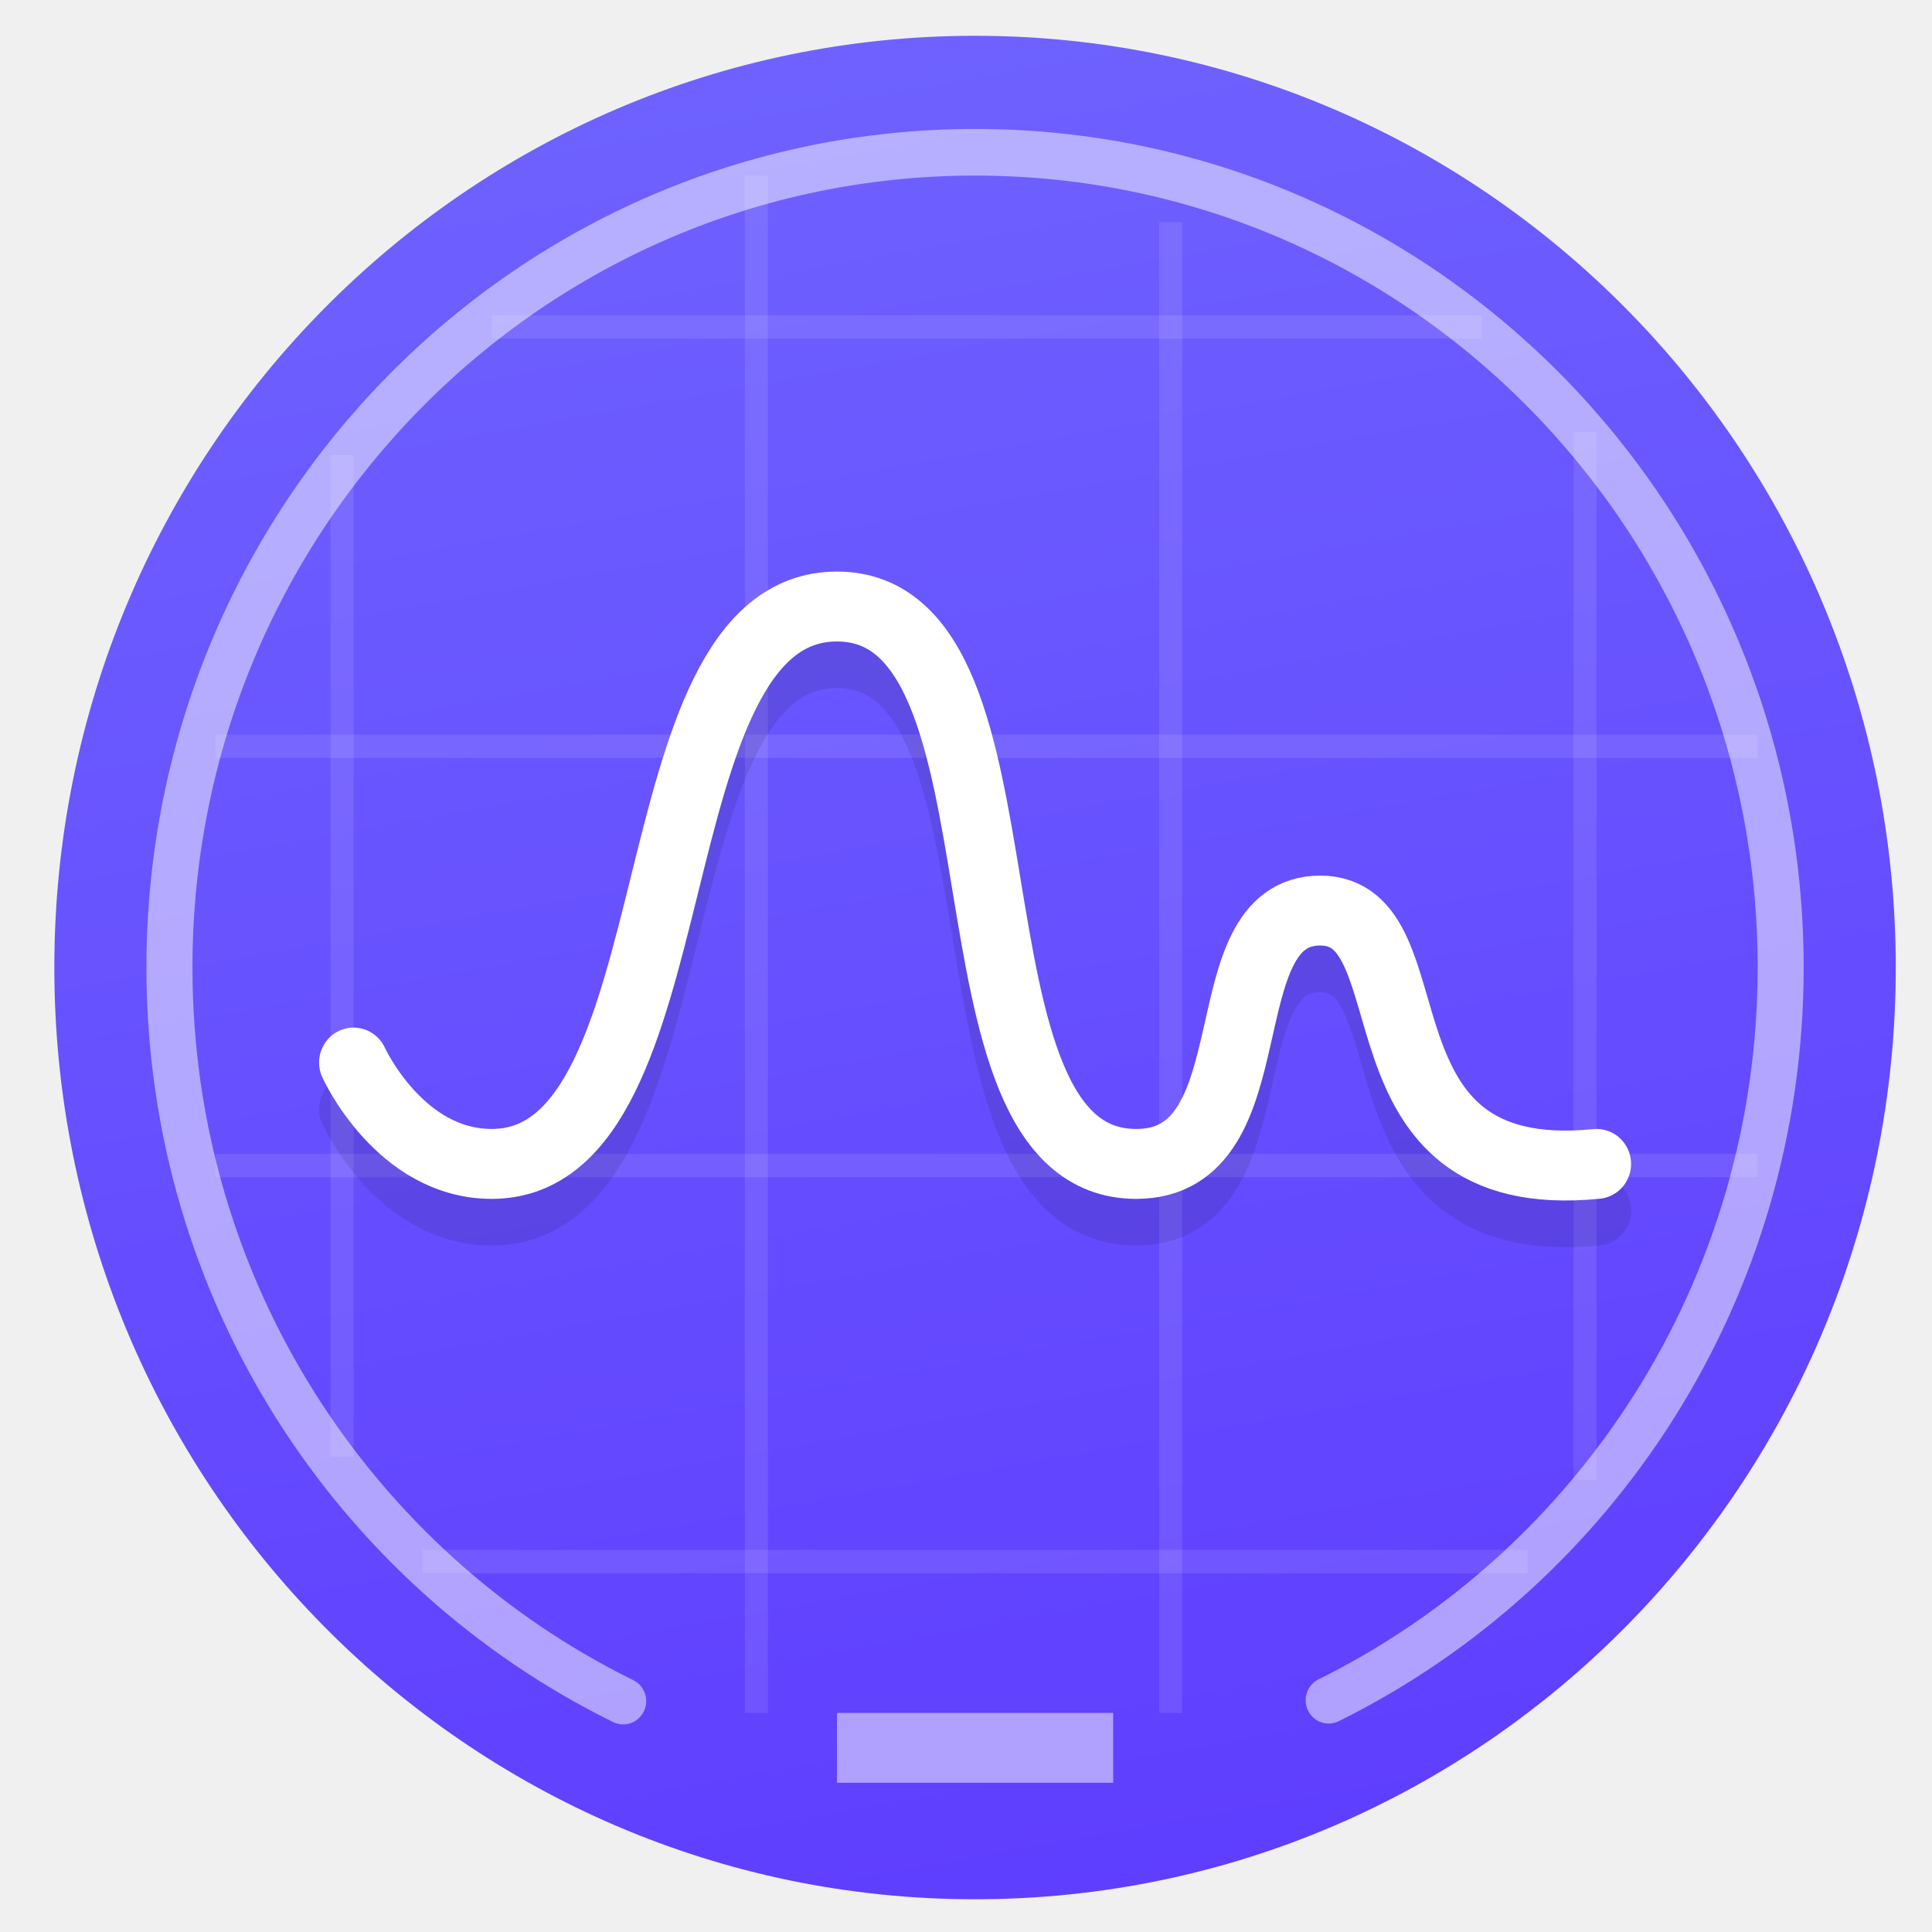
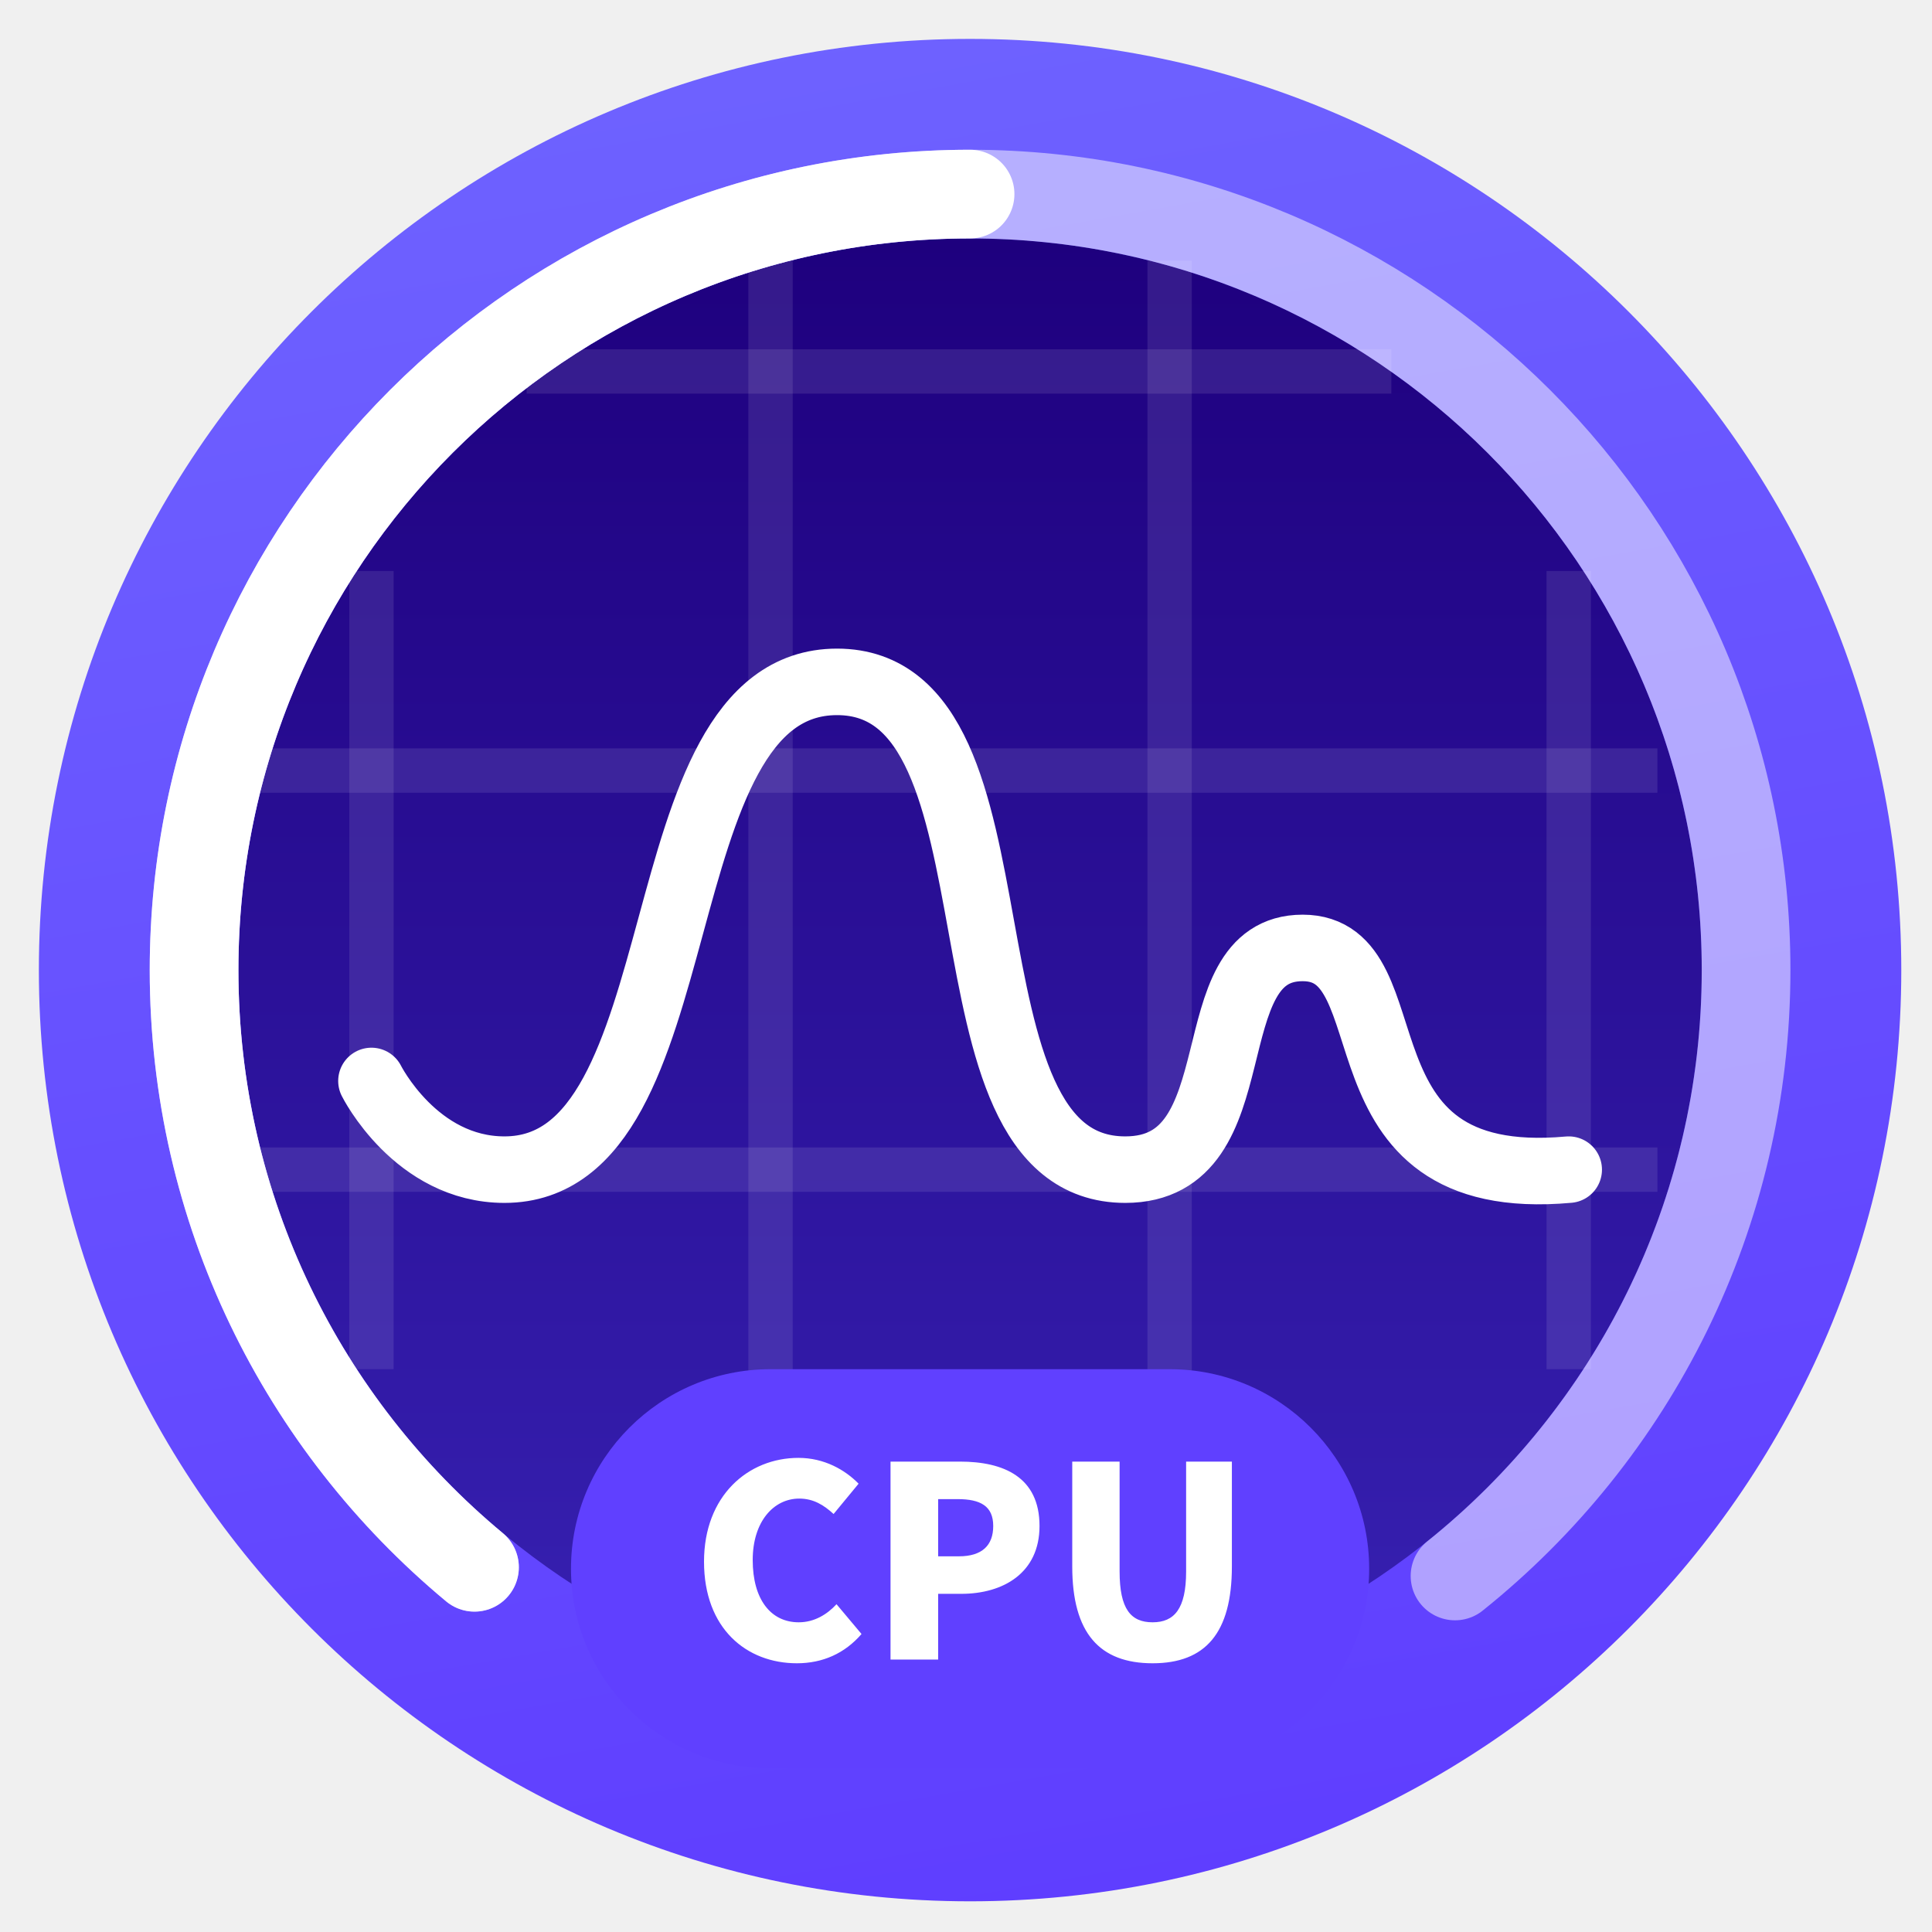
- <svg xmlns="http://www.w3.org/2000/svg" xmlns:ns1="http://www.openswatchbook.org/uri/2009/osb" viewBox="0 0 48 48" id="svg2" version="1.1" width="100%" height="100%">
-   <defs id="defs4">
-     <linearGradient id="linearGradient5251" ns1:paint="solid">
-       <stop style="stop-color:#2f343f;stop-opacity:1;" offset="0" id="stop5253" />
+ <svg xmlns="http://www.w3.org/2000/svg" xmlns:xlink="http://www.w3.org/1999/xlink" viewBox="0 0 48 48" version="1.1" id="svg73">
+   <defs id="defs17">
+     <linearGradient id="linearGradient3764" y1="47" x2="0" y2="1" gradientUnits="userSpaceOnUse">
+       <stop stop-color="#23bd88" stop-opacity="1" id="stop2" />
+       <stop offset="1" stop-color="#26cd93" stop-opacity="1" id="stop4" />
    </linearGradient>
-     <linearGradient id="linearGradient3764" x1="1" x2="47" gradientUnits="userSpaceOnUse" gradientTransform="matrix(0,-1,1,0,-1.5e-6,48)">
-       <stop style="stop-color:#2f343f;stop-opacity:1;" id="stop7" offset="0" />
-       <stop offset="1" style="stop-color:#21c7a6;stop-opacity:1" id="stop9" />
-     </linearGradient>
-     <clipPath id="clipPath-912355191">
-       <g transform="translate(0,-1004.362)" id="g12">
-         <path d="m -24 13 c 0 1.105 -0.672 2 -1.5 2 -0.828 0 -1.5 -0.895 -1.5 -2 0 -1.105 0.672 -2 1.5 -2 0.828 0 1.5 0.895 1.5 2 z" transform="matrix(15.33333,0,0,11.5,415,878.8622)" style="fill:#1890d0" id="path14" />
+     <clipPath id="clipPath-496265931">
+       <g transform="translate(0,-1004.362)" id="g9">
+         <path d="m -24 13 c 0 1.105 -0.672 2 -1.5 2 -0.828 0 -1.5 -0.895 -1.5 -2 0 -1.105 0.672 -2 1.5 -2 0.828 0 1.5 0.895 1.5 2 z" transform="matrix(15.33333,0,0,11.5,415,878.8622)" fill="#1890d0" id="path7" />
      </g>
    </clipPath>
-     <clipPath id="clipPath-923796646">
-       <g transform="translate(0,-1004.362)" id="g17">
-         <path d="m -24 13 c 0 1.105 -0.672 2 -1.5 2 -0.828 0 -1.5 -0.895 -1.5 -2 0 -1.105 0.672 -2 1.5 -2 0.828 0 1.5 0.895 1.5 2 z" transform="matrix(15.33333,0,0,11.5,415,878.8622)" style="fill:#1890d0" id="path19" />
+     <clipPath id="clipPath-505734700">
+       <g transform="translate(0,-1004.362)" id="g14">
+         <path d="m -24 13 c 0 1.105 -0.672 2 -1.5 2 -0.828 0 -1.5 -0.895 -1.5 -2 0 -1.105 0.672 -2 1.5 -2 0.828 0 1.5 0.895 1.5 2 z" transform="matrix(15.33333,0,0,11.5,415,878.8622)" fill="#1890d0" id="path12" />
      </g>
    </clipPath>
-     <clipPath id="clipPath-376592645">
-       <g transform="translate(0,-1004.362)" id="g17-4">
-         <path d="m -24,13 c 0,1.105 -0.672,2 -1.5,2 -0.828,0 -1.5,-0.895 -1.5,-2 0,-1.105 0.672,-2 1.5,-2 0.828,0 1.5,0.895 1.5,2 z" transform="matrix(15.33333,0,0,11.5,415,878.8622)" style="fill:#1890d0" id="path19-5" />
-       </g>
-     </clipPath>
-     <clipPath id="clipPath-462896869">
-       <g transform="translate(0,-1004.362)" id="g17-3">
-         <path d="m -24,13 c 0,1.105 -0.672,2 -1.5,2 -0.828,0 -1.5,-0.895 -1.5,-2 0,-1.105 0.672,-2 1.5,-2 0.828,0 1.5,0.895 1.5,2 z" transform="matrix(15.33333,0,0,11.5,415,878.8622)" style="fill:#1890d0" id="path19-9" />
-       </g>
-     </clipPath>
-     <linearGradient gradientUnits="userSpaceOnUse" x1="48" y1="90" x2="48" y2="6" id="linearGradient-1" gradientTransform="matrix(0.552091,0,0,0.5517398,47.6528,-30.51712)">
-       <stop stop-color="#4420F1" offset="0%" id="stop6" />
-       <stop stop-color="#9E88FF" offset="100%" id="stop8" />
+     <linearGradient xlink:href="#linearGradient-2" id="linearGradient137" gradientUnits="userSpaceOnUse" x1="23" y1="5.5" x2="23" y2="38.5" gradientTransform="translate(-78.11864,-6.949151)" />
+     <linearGradient x1="23" y1="5.5" x2="23" y2="38.5" id="linearGradient-2" gradientUnits="userSpaceOnUse">
+       <stop stop-color="#1E007E" offset="0%" id="stop11" />
+       <stop stop-color="#3721B2" offset="100%" id="stop13" />
    </linearGradient>
-     <linearGradient gradientUnits="userSpaceOnUse" x1="53.187" y1="88" x2="39.01" y2="8" id="linearGradient-2" gradientTransform="matrix(0.552091,0,0,0.5517398,-2.347204,-2.517123)">
-       <stop stop-color="#5F3EFF" offset="0%" id="stop11" />
-       <stop stop-color="#6E62FF" offset="100%" id="stop13" />
+     <linearGradient xlink:href="#linearGradient-1" id="linearGradient135" gradientUnits="userSpaceOnUse" x1="25.723" y1="43" x2="18.281" y2="1" gradientTransform="translate(-78.11864,-6.949151)" />
+     <linearGradient x1="25.723" y1="43" x2="18.281" y2="1" id="linearGradient-1" gradientUnits="userSpaceOnUse">
+       <stop stop-color="#5F3EFF" offset="0%" id="stop6" />
+       <stop stop-color="#6E62FF" offset="100%" id="stop8" />
    </linearGradient>
  </defs>
-   <g id="g3809" transform="matrix(1.035818,0,0,1.048874,-0.7932187,-1.099433)">
-     <ellipse ry="22.07" rx="22.084" cy="23.966" cx="24.153" id="circle20" style="fill:url(#linearGradient-2);fill-rule:evenodd;stroke:none;stroke-width:0.552" />
-     <path id="Path-6" d="M 5.934,18.725 H 42.924" style="opacity:0.1;fill:none;fill-rule:evenodd;stroke:#ffffff;stroke-width:0.552" />
-     <rect height="1.655" width="6.625" y="41.622" x="20.841" id="Rectangle" style="opacity:0.5;fill:#ffffff;fill-rule:evenodd;stroke:none;stroke-width:0.552" />
-     <path id="path24" d="M 12.559,8.794 H 36.299" style="opacity:0.1;fill:none;fill-rule:evenodd;stroke:#ffffff;stroke-width:0.552" />
-     <path id="path26" d="M 5.934,28.656 H 42.924" style="opacity:0.1;fill:none;fill-rule:evenodd;stroke:#ffffff;stroke-width:0.552" />
-     <path id="path28" d="M 28.846,41.622 V 6.311" style="opacity:0.1;fill:none;fill-rule:evenodd;stroke:#ffffff;stroke-width:0.552" />
-     <path id="path30" d="M 38.784,36.105 V 11.276" style="opacity:0.1;fill:none;fill-rule:evenodd;stroke:#ffffff;stroke-width:0.552" />
-     <path id="path32" d="M 18.908,41.622 V 5.207" style="opacity:0.1;fill:none;fill-rule:evenodd;stroke:#ffffff;stroke-width:0.552" />
-     <path id="path34" d="M 8.971,35.553 V 11.828" style="opacity:0.1;fill:none;fill-rule:evenodd;stroke:#ffffff;stroke-width:0.552" />
-     <path id="path36" d="M 10.903,38.036 H 37.403" style="opacity:0.1;fill:none;fill-rule:evenodd;stroke:#ffffff;stroke-width:0.552" />
-     <path id="Oval-2" d="m 32.635,41.322 c 6.42,-3.139 10.841,-9.732 10.841,-17.356 0,-10.665 -8.651,-19.311 -19.323,-19.311 -10.672,0 -19.323,8.646 -19.323,19.311 0,7.641 4.441,14.245 10.883,17.376" style="opacity:0.5;fill:none;fill-rule:evenodd;stroke:#ffffff;stroke-width:1.104;stroke-linecap:round" />
-     <path id="Path-5" d="m 9.247,27.321 c 0,0 1.104,2.401 3.313,2.401 4.969,0 3.313,-13.203 8.281,-13.203 4.969,0 2.208,13.203 7.177,13.203 3.313,0 1.656,-6.001 4.417,-6.001 2.76,0 0.552,6.602 6.625,6.001" style="opacity:0.102;fill:none;fill-rule:evenodd;stroke:#000000;stroke-width:1.656;stroke-linecap:round;stroke-linejoin:round" />
-     <path id="path40" d="m 9.247,26.217 c 0,0 1.104,2.401 3.313,2.401 4.969,0 3.313,-13.203 8.281,-13.203 4.969,0 2.208,13.203 7.177,13.203 3.313,0 1.656,-6.001 4.417,-6.001 2.76,0 0.552,6.602 6.625,6.001" style="fill:none;fill-rule:evenodd;stroke:#ffffff;stroke-width:1.656;stroke-linecap:round;stroke-linejoin:round" />
+   <g id="g31" />
+   <g id="g158">
+     <g transform="matrix(1.101695,0,0,1.101695,84.82562,7.520253)" id="g141">
+       <circle id="Oval-3" cx="-55.119" cy="15.051" r="21" style="fill:url(#linearGradient135);fill-rule:evenodd;stroke:none;stroke-width:1" />
+       <circle id="Oval" cx="-55.119" cy="15.051" r="16.5" style="fill:url(#linearGradient137);fill-rule:evenodd;stroke:none;stroke-width:1" />
+       <path d="m -71.119,10.551 h 31.5" id="Path-6" style="opacity:0.1;fill:none;fill-rule:evenodd;stroke:#ffffff;stroke-width:1" />
+       <path d="m -65.119,1.551 h 19.5" id="path22" style="opacity:0.1;fill:none;fill-rule:evenodd;stroke:#ffffff;stroke-width:1" />
+       <path d="m -71.119,19.551 h 31.5" id="path24" style="opacity:0.1;fill:none;fill-rule:evenodd;stroke:#ffffff;stroke-width:1" />
+       <path d="M -50.619,31.051 V -0.949" id="path26" style="opacity:0.1;fill:none;fill-rule:evenodd;stroke:#ffffff;stroke-width:1" />
+       <path d="M -41.619,24.051 V 6.051" id="path28" style="opacity:0.1;fill:none;fill-rule:evenodd;stroke:#ffffff;stroke-width:1" />
+       <path d="M -59.619,31.051 V -1.949" id="path30" style="opacity:0.1;fill:none;fill-rule:evenodd;stroke:#ffffff;stroke-width:1" />
+       <path d="M -68.619,24.051 V 6.051" id="path32" style="opacity:0.1;fill:none;fill-rule:evenodd;stroke:#ffffff;stroke-width:1" />
+       <path d="m -44.183,28.714 c 4.002,-3.207 6.564,-8.136 6.564,-13.663 0,-9.665 -7.835,-17.5 -17.5,-17.5 -9.665,0 -17.5,7.835 -17.5,17.5 0,5.416 2.46,10.257 6.324,13.467" id="Oval-2" style="opacity:0.5;fill:none;fill-rule:evenodd;stroke:#ffffff;stroke-width:2;stroke-linecap:round" />
+       <path d="m -55.119,-2.449 c -9.665,0 -17.5,7.835 -17.5,17.5 0,5.416 2.46,10.257 6.324,13.467" id="path35" style="fill:none;fill-rule:evenodd;stroke:#ffffff;stroke-width:2;stroke-linecap:round;stroke-linejoin:round" />
+       <path d="m -68.619,17.551 c 0,0 1,2 3,2 4.5,0 3,-11 7.5,-11 4.5,0 2,11 6.5,11 3,0 1.5,-5 4,-5 2.5,0 0.5,5.5 6,5" id="Path-5" style="fill:none;fill-rule:evenodd;stroke:#ffffff;stroke-width:1.5;stroke-linecap:round;stroke-linejoin:round" />
+       <rect id="Rectangle-2" x="-64.119" y="24.051" width="18" height="9" rx="4.5" style="fill:#6040ff;fill-rule:evenodd;stroke:none;stroke-width:1" />
+       <path d="m -59.025,30.683 c 0.582,0 1.08,-0.222 1.458,-0.66 l -0.564,-0.672 c -0.21,0.228 -0.498,0.408 -0.852,0.408 -0.63,0 -1.038,-0.516 -1.038,-1.404 0,-0.87 0.474,-1.386 1.05,-1.386 0.318,0 0.552,0.144 0.774,0.348 l 0.564,-0.684 c -0.306,-0.312 -0.774,-0.582 -1.356,-0.582 -1.134,0 -2.13,0.852 -2.13,2.34 0,1.512 0.96,2.292 2.094,2.292 z m 2.112,-0.084 v -4.464 h 1.566 c 0.984,0 1.794,0.348 1.794,1.452 0,1.062 -0.822,1.53 -1.764,1.53 h -0.522 v 1.482 z m 1.074,-2.328 h 0.468 c 0.522,0 0.774,-0.246 0.774,-0.684 0,-0.45 -0.288,-0.606 -0.804,-0.606 h -0.438 z m 4.836,2.412 c 1.188,0 1.788,-0.678 1.788,-2.184 v -2.364 h -1.032 v 2.478 c 0,0.846 -0.27,1.146 -0.756,1.146 -0.492,0 -0.744,-0.3 -0.744,-1.146 v -2.478 h -1.068 v 2.364 c 0,1.506 0.618,2.184 1.812,2.184 z" id="CPU" style="fill:#ffffff;fill-rule:evenodd;stroke:none;stroke-width:1" />
+     </g>
  </g>
</svg>
